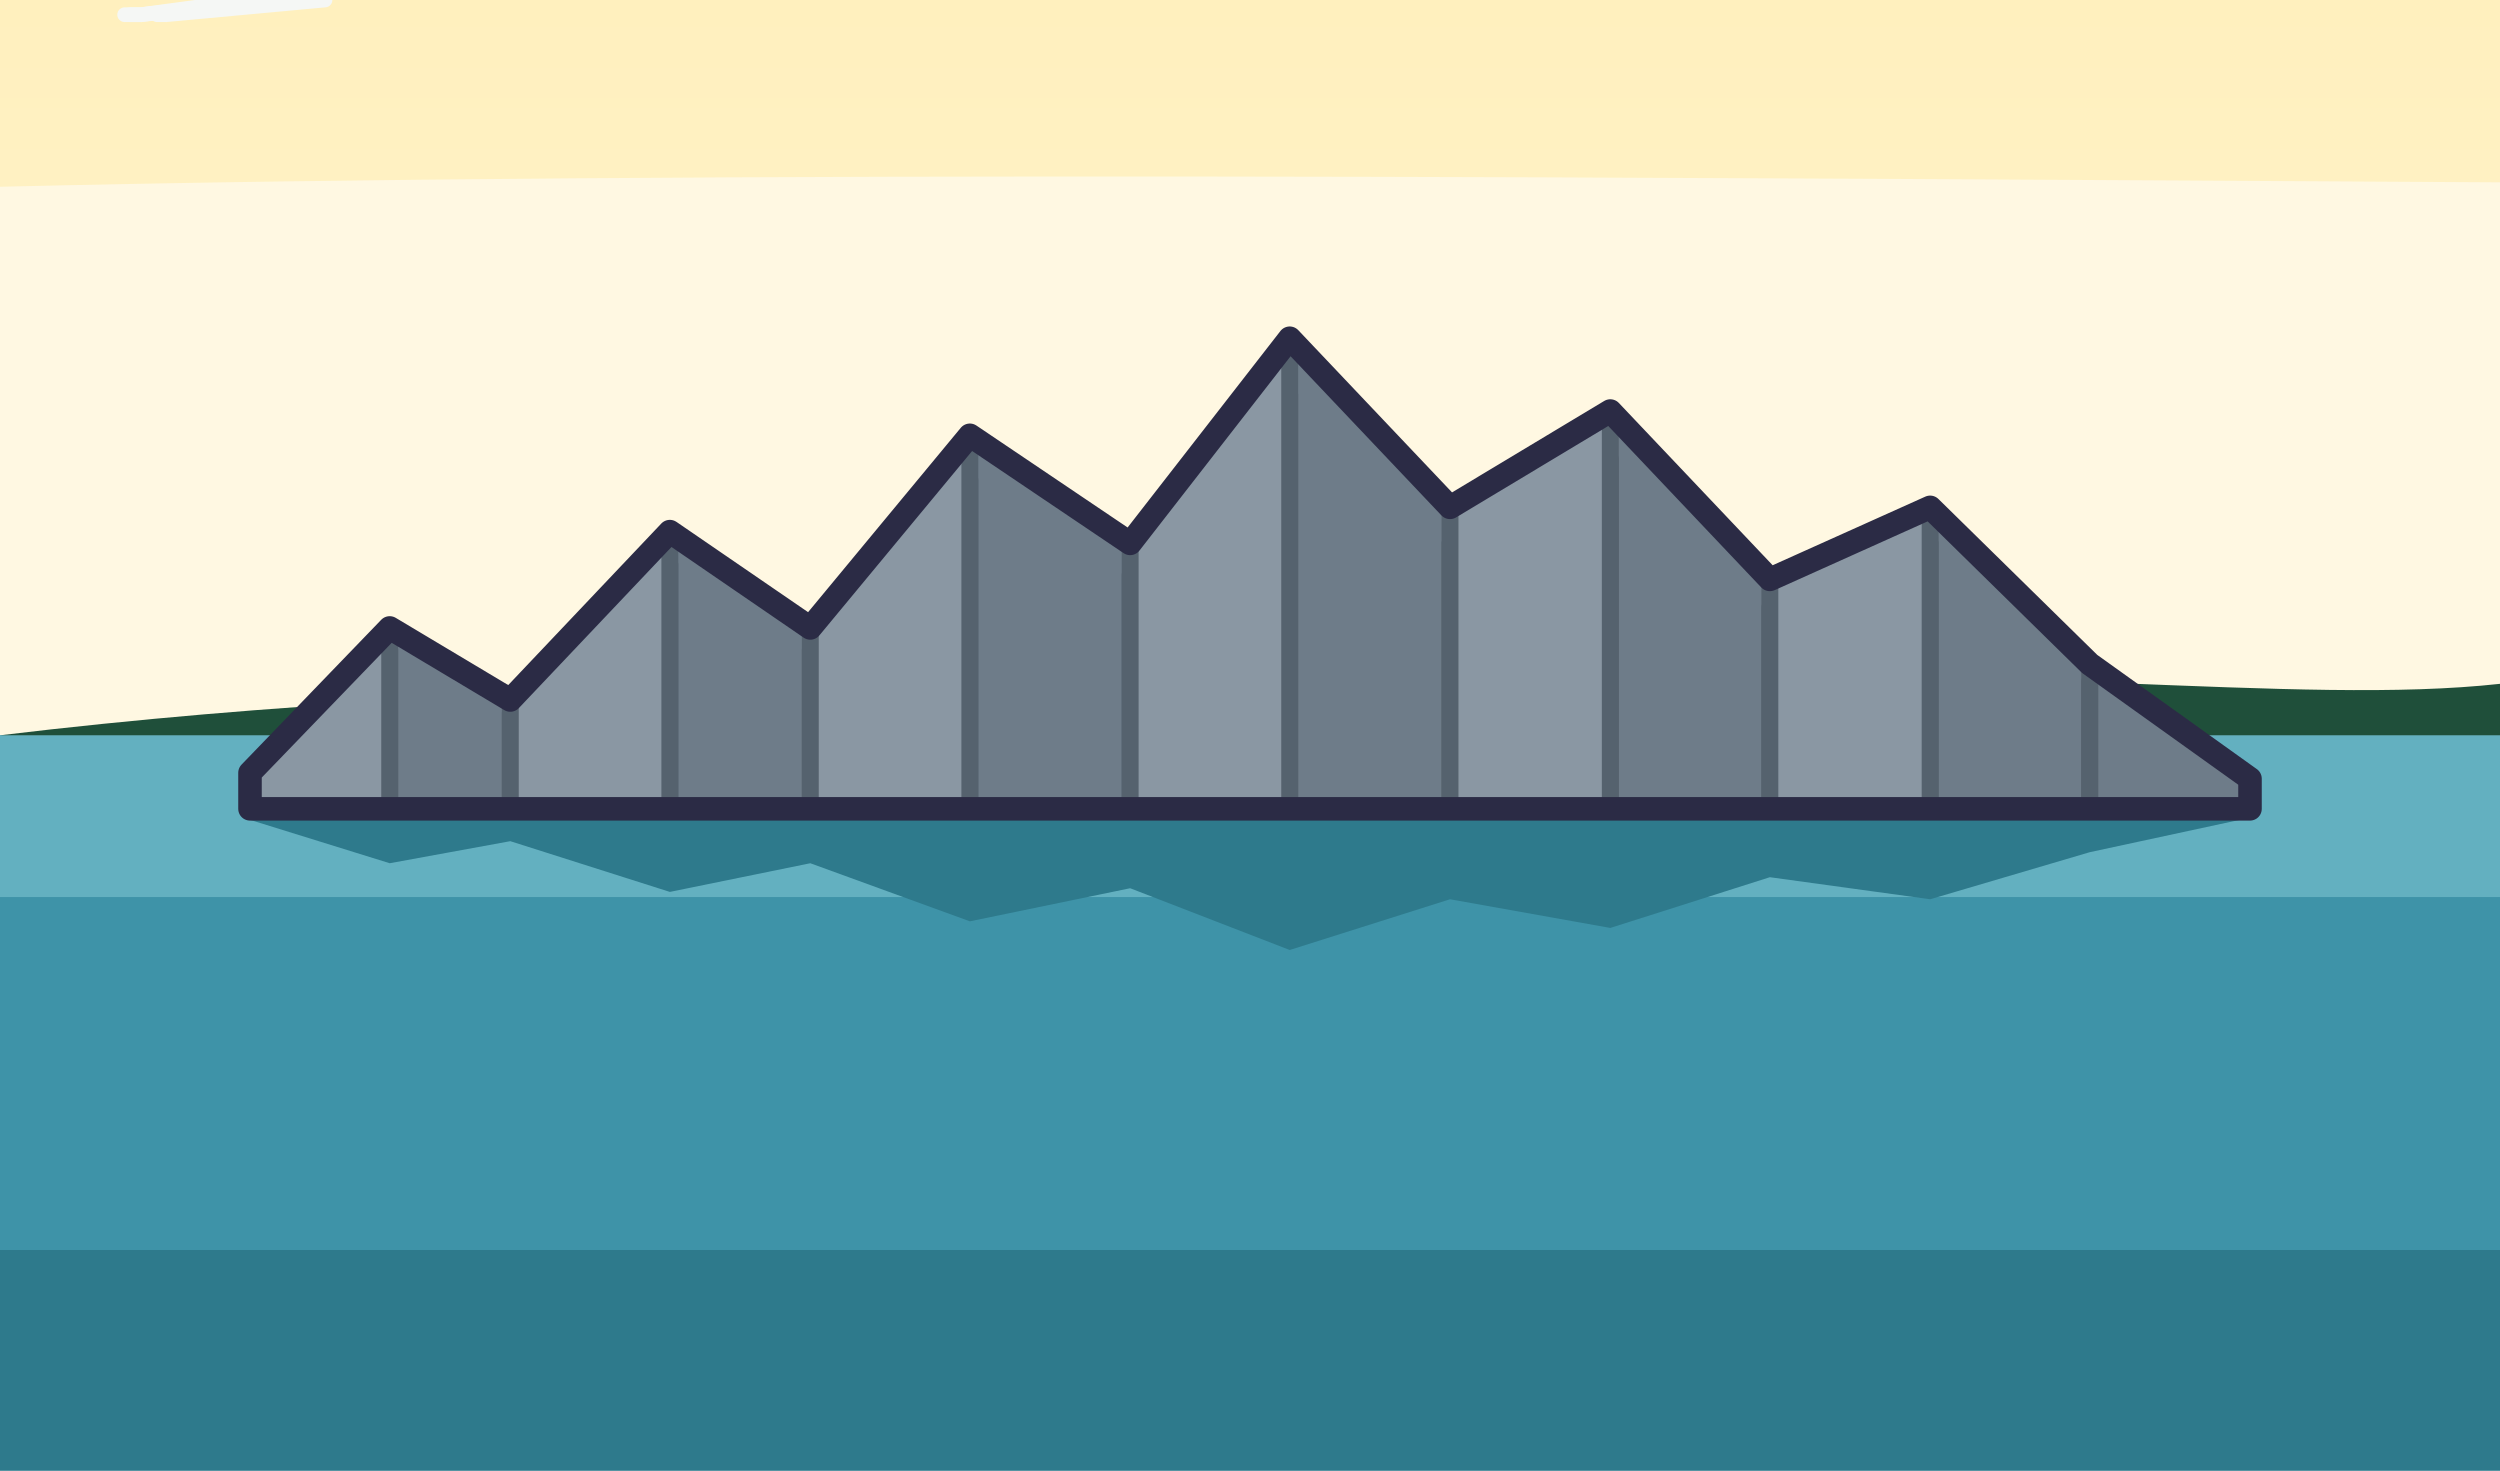
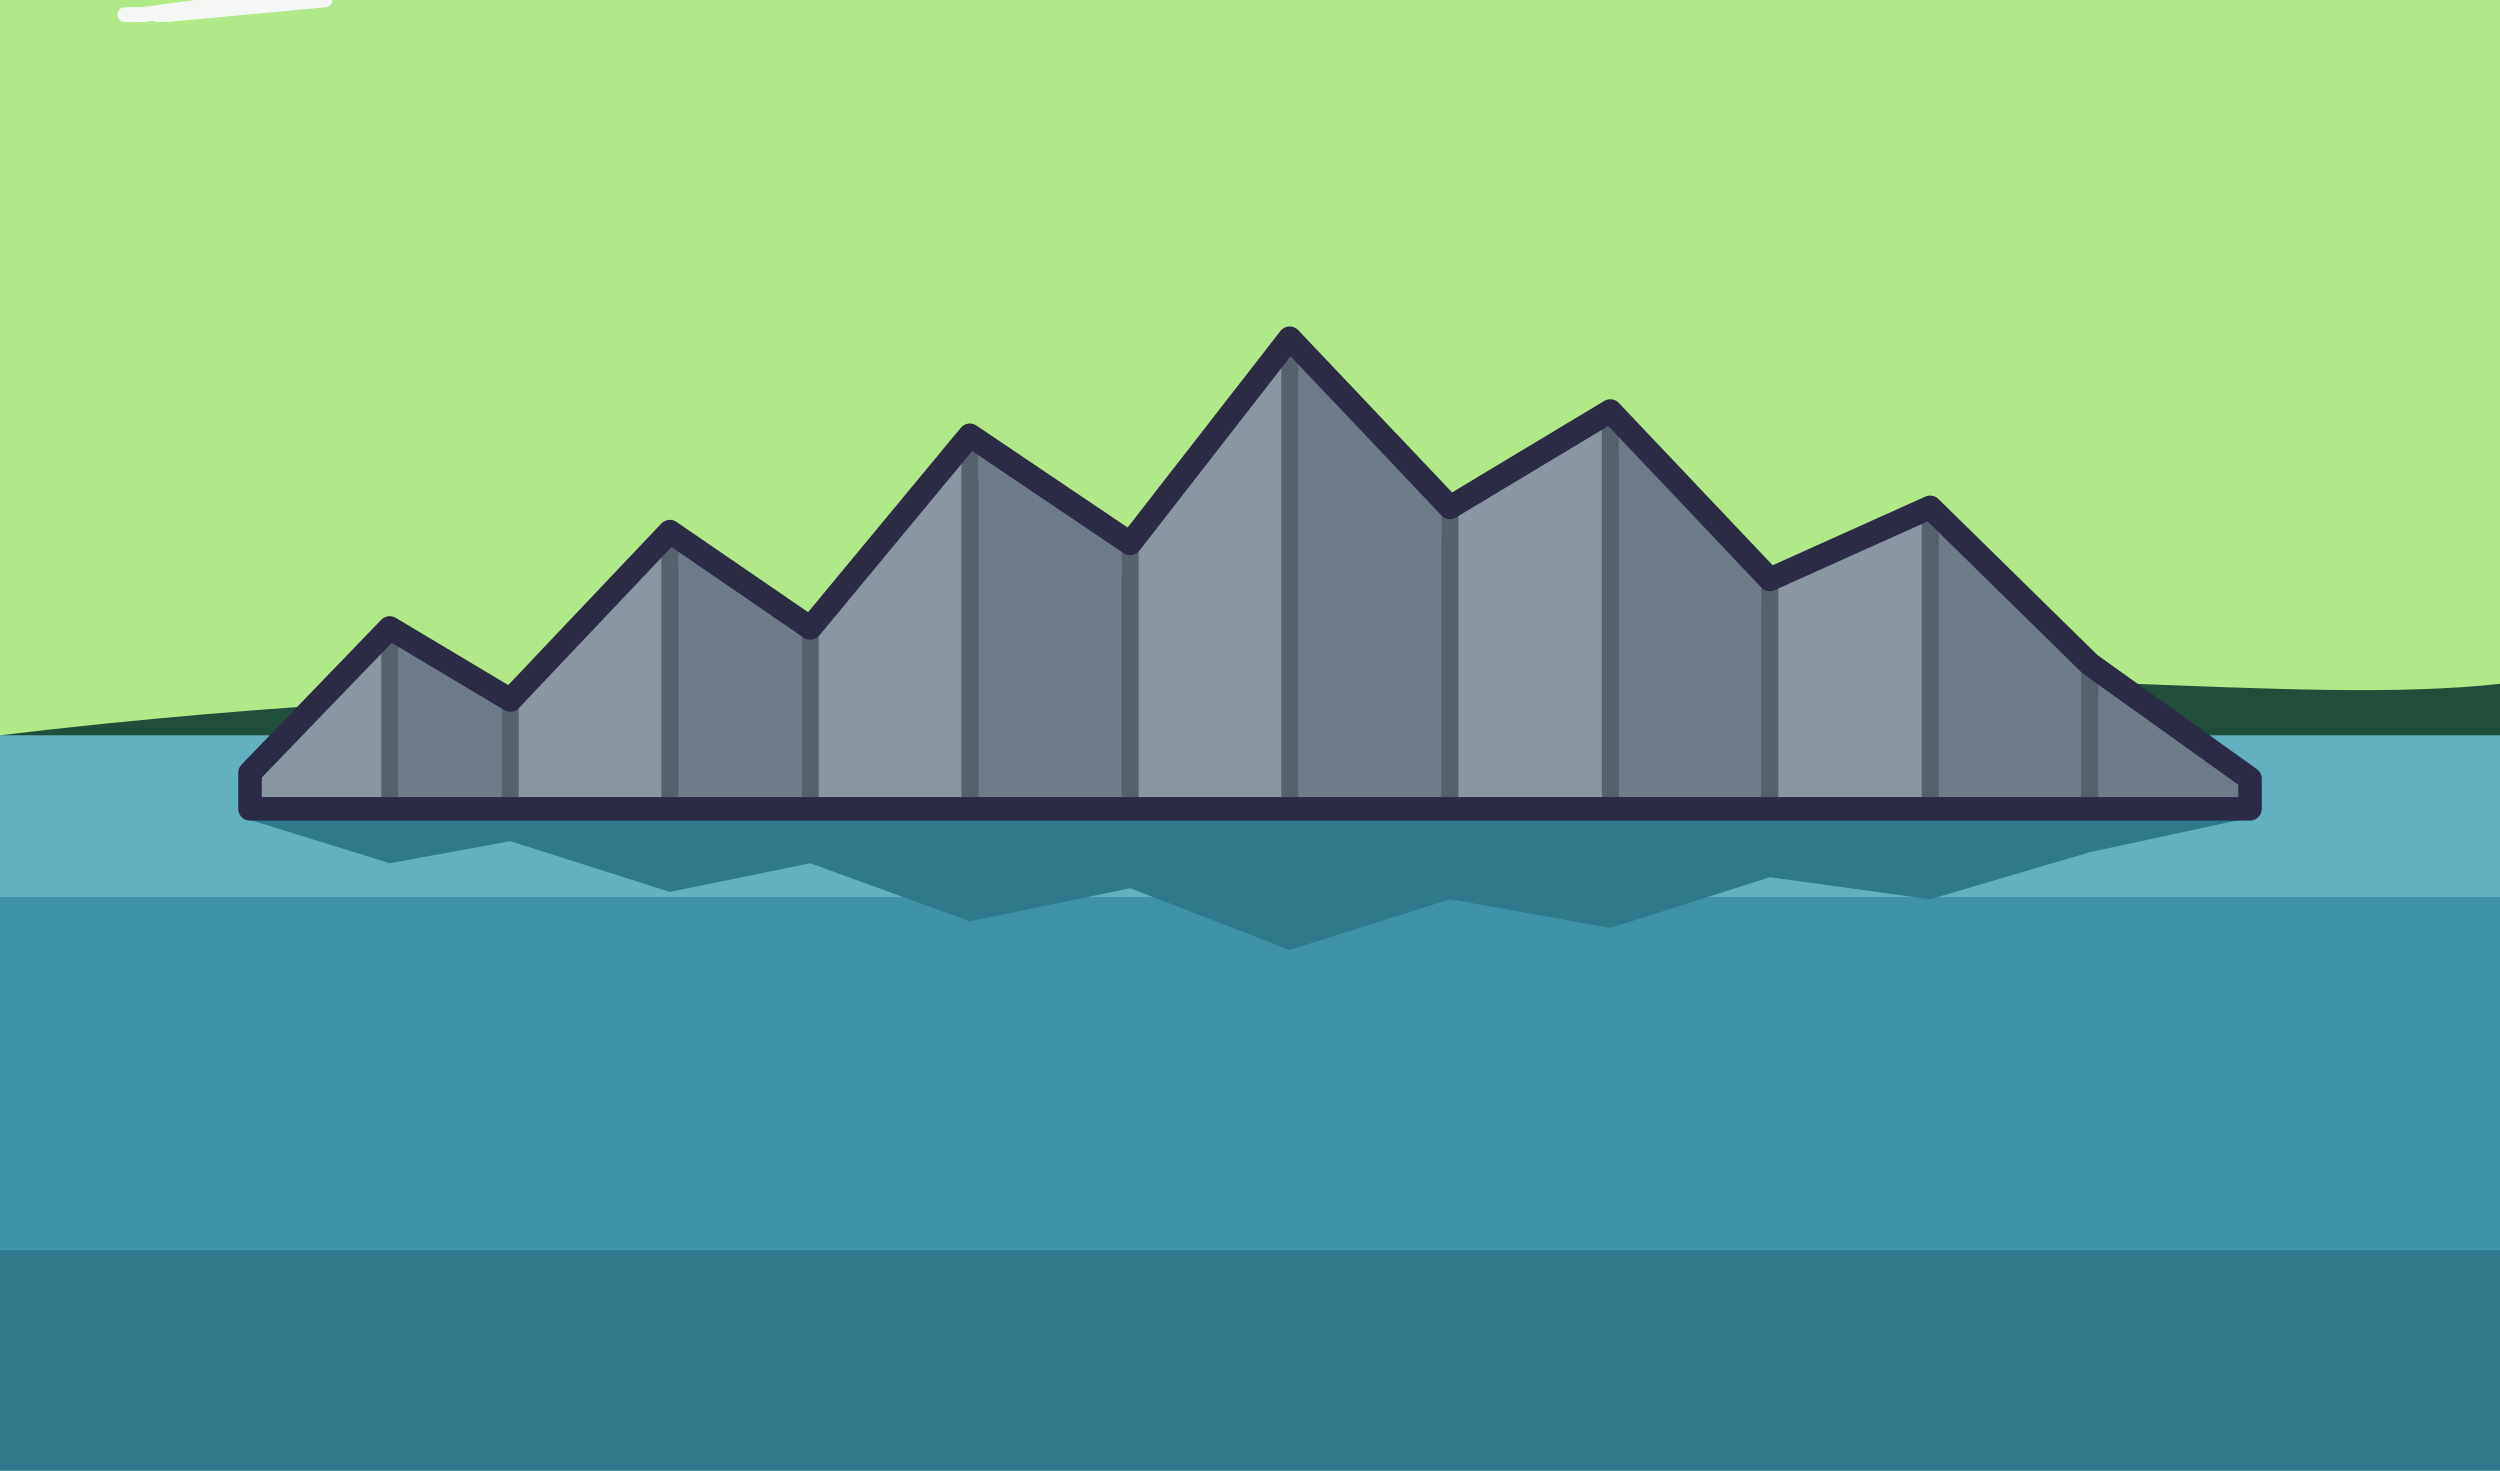
<svg xmlns="http://www.w3.org/2000/svg" viewBox="0 0 340 200" width="340" height="200" role="img" aria-label="부소담악 병풍 바위" data-landmark="busodamak">
  <defs>
    <linearGradient id="sky" x1="0" y1="0" x2="0" y2="1">
-       <stop offset="0" stop-color="#FFF0BE" />
-       <stop offset="1" stop-color="#FFF8E2" />
+       <stop offset="0" stop-color="#B1E988" />
+       <stop offset="1" stop-color="#B1E988" />
    </linearGradient>
  </defs>
  <rect width="340" height="200" fill="url(#sky)" />
-   <path d="M0,25.4 C95.2,23.1 231.2,24.2 340.0,24.8 L340.0,100.0 L0,100.0 Z" fill="#FFF8E2" opacity="1" />
+   <path d="M0,25.4 C95.2,23.1 231.2,24.2 340.0,24.8 L340.0,100.0 L0,100.0 Z" fill="#B1E988" opacity="1" />
  <g fill="#FFFFFF">
    <ellipse cx="166.7" cy="181.0" rx="19.7" ry="8.3" />
    <ellipse cx="147.5" cy="157.0" rx="9.9" ry="7.9" />
    <ellipse cx="183.8" cy="152.4" rx="11.0" ry="8.7" />
  </g>
  <g fill="#FFFFFF">
    <ellipse cx="785.0" cy="282.7" rx="13.8" ry="5.8" />
    <ellipse cx="771.1" cy="265.6" rx="6.9" ry="5.5" />
    <ellipse cx="796.7" cy="262.4" rx="7.7" ry="6.1" />
  </g>
  <rect y="100.0" width="340" height="100.0" fill="#3E93A8" />
  <rect y="100.0" width="340" height="22.0" fill="#63B0C0" />
  <rect y="170.0" width="340" height="30.0" fill="#2E7A8C" />
  <path d="M0,100.0 C74.8,91.0 142.8,94.0 204.0,92.0 C272.0,90.0 312.8,96.0 340,93.0 L340,100.0 Z" fill="#1F4F3A" />
  <path d="M34.0,110.0 L34.0,105.1 L53.0,85.4 L69.4,95.2 L91.1,72.3 L110.2,85.4 L131.9,59.2 L153.7,73.9 L175.4,46.0 L197.2,69.0 L219.0,55.9 L240.7,78.8 L262.5,69.0 L284.2,90.3 L306.0,105.9 L306.0,110.0 Z" fill="#6E7C89" />
  <path d="M34.0,110.0 L34.0,105.1 L53.0,85.4 L69.4,95.2 L91.1,72.3 L110.2,85.4 L131.9,59.2 L153.7,73.9 L175.4,46.0 L197.2,69.0 L219.0,55.9 L240.7,78.8 L262.5,69.0 L284.2,90.3 L306.0,105.9 L306.0,110.0 Z" fill="#6E7C89" />
  <g fill="none" stroke="#55626E" stroke-width="2.3" stroke-linecap="round">
    <path d="M53.0,88.4 L53.0,109.0" />
    <path d="M69.4,97.0 L69.4,109.0" />
    <path d="M91.1,76.8 L91.1,109.0" />
    <path d="M110.2,88.4 L110.2,109.0" />
    <path d="M131.9,65.3 L131.9,109.0" />
    <path d="M153.7,78.2 L153.7,109.0" />
    <path d="M175.4,53.7 L175.4,109.0" />
    <path d="M197.2,73.9 L197.2,109.0" />
    <path d="M219.0,62.4 L219.0,109.0" />
    <path d="M240.7,82.6 L240.7,109.0" />
    <path d="M262.5,73.9 L262.5,109.0" />
    <path d="M284.2,92.7 L284.2,109.0" />
  </g>
  <g fill="#8A97A3">
    <path d="M53.0,85.4 L34.0,105.1 L34.0,110.0 L53.0,110.0 Z" />
    <path d="M91.1,72.3 L69.4,95.2 L69.4,110.0 L91.1,110.0 Z" />
    <path d="M131.9,59.2 L110.2,85.4 L110.2,110.0 L131.9,110.0 Z" />
    <path d="M175.4,46.0 L153.7,73.9 L153.7,110.0 L175.4,110.0 Z" />
    <path d="M219.0,55.9 L197.2,69.0 L197.2,110.0 L219.0,110.0 Z" />
    <path d="M262.5,69.0 L240.7,78.8 L240.7,110.0 L262.5,110.0 Z" />
  </g>
  <g fill="none" stroke="#55626E" stroke-width="2.3" stroke-linecap="round">
    <path d="M53.0,85.4 L53.0,109.0" />
    <path d="M69.4,95.2 L69.4,109.0" />
    <path d="M91.1,72.3 L91.1,109.0" />
    <path d="M110.2,85.4 L110.2,109.0" />
    <path d="M131.9,59.2 L131.9,109.0" />
    <path d="M153.7,73.9 L153.7,109.0" />
    <path d="M175.4,46.0 L175.4,109.0" />
    <path d="M197.2,69.0 L197.2,109.0" />
    <path d="M219.0,55.9 L219.0,109.0" />
    <path d="M240.7,78.8 L240.7,109.0" />
    <path d="M262.5,69.0 L262.5,109.0" />
    <path d="M284.2,90.3 L284.2,109.0" />
  </g>
  <g fill="#2E7A8C" opacity="1">
    <path d="M34.0,110.0 L34.0,111.5 L53.0,117.4 L69.4,114.4 L91.1,121.3 L110.2,117.4 L131.9,125.3 L153.7,120.8 L175.4,129.2 L197.2,122.3 L219.0,126.2 L240.7,119.3 L262.5,122.3 L284.2,115.9 L306.0,111.2 L306.0,110.0 Z" />
  </g>
  <g fill="none" stroke="#F5F7F5" stroke-width="2.0" stroke-linecap="round">
    <path d="M13.60,162.00 M16.95,2.0 Q17.00,2.0 19.15,2.0 L34.00,0.00" />
    <path d="M238.00,178.00 M22.09,2.0 Q20.40,2.0 22.57,2.0 L44.20,0.00" />
    <path d="M115.60,188.00 M18.01,2.0 Q17.00,2.0 19.17,2.0 L37.40,0.00" />
  </g>
  <g fill="none" stroke="#2B2B45" stroke-width="3.2" stroke-linejoin="round" stroke-linecap="round">
    <path d="M34.0,110.0 L34.0,105.1 L53.0,85.4 L69.4,95.2 L91.1,72.3 L110.2,85.4 L131.9,59.2 L153.7,73.9 L175.4,46.0 L197.2,69.0 L219.0,55.9 L240.7,78.8 L262.5,69.0 L284.2,90.3 L306.0,105.9 L306.0,110.0 Z" />
  </g>
</svg>
